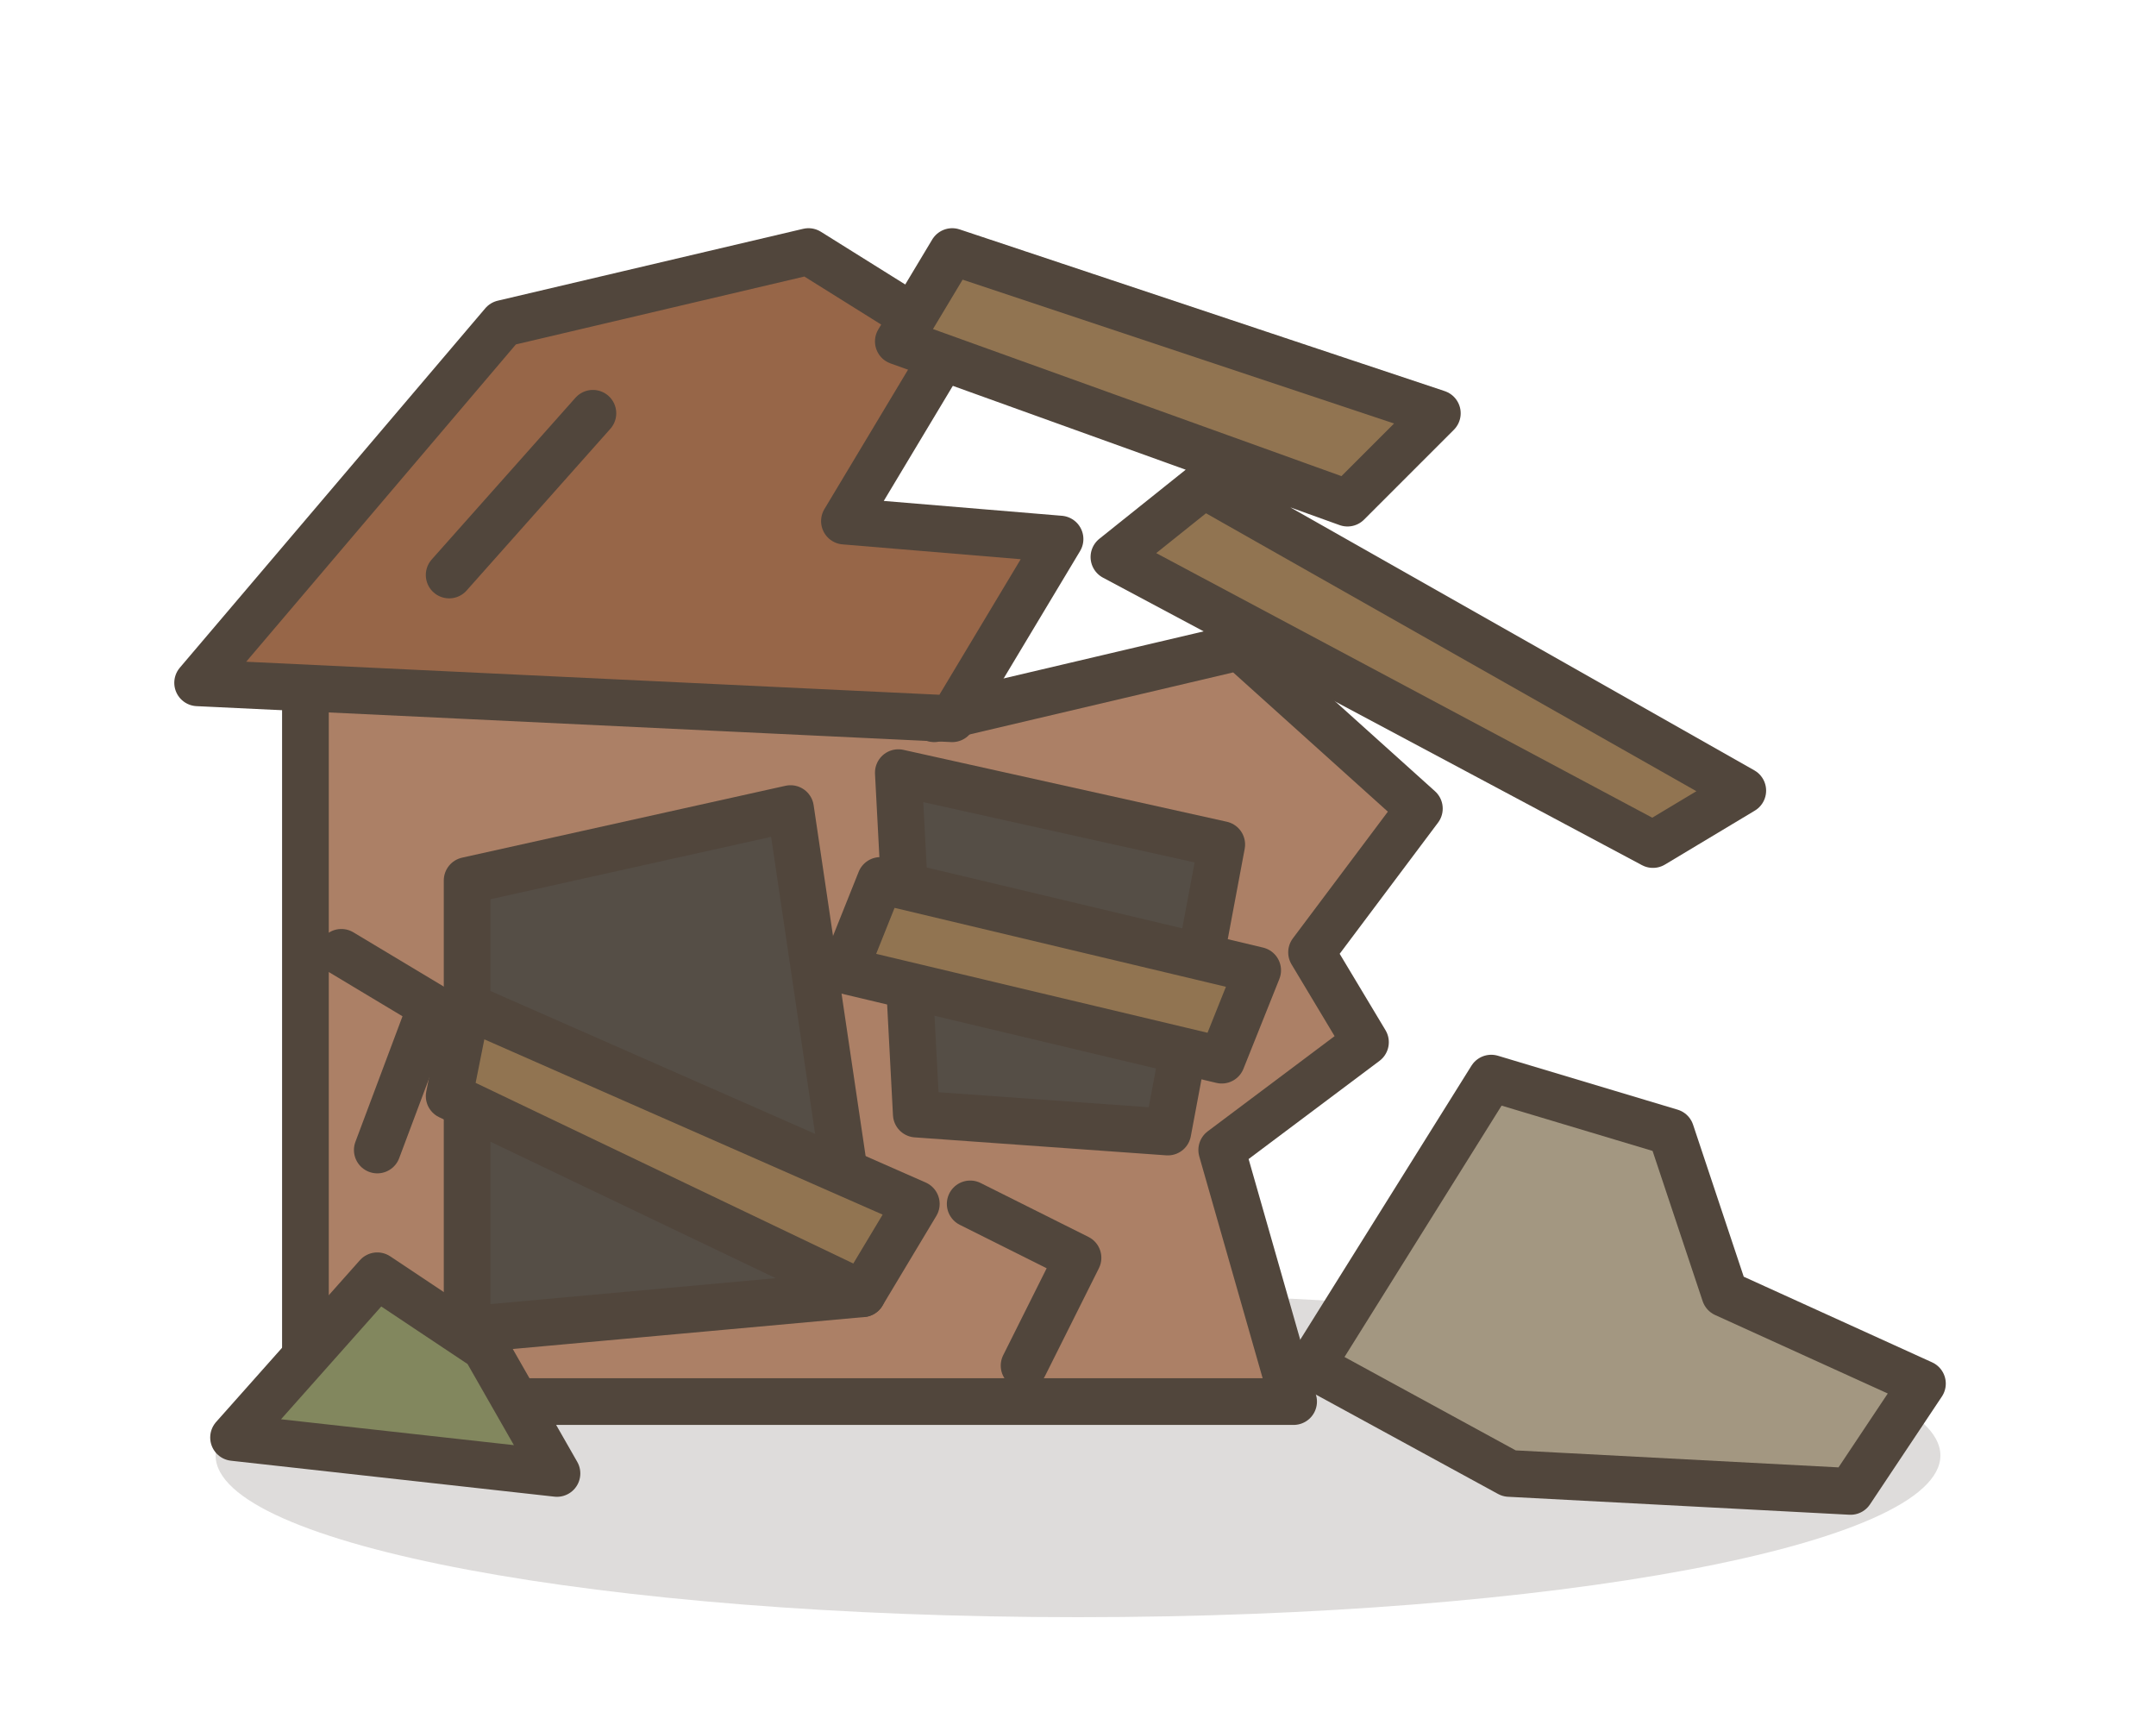
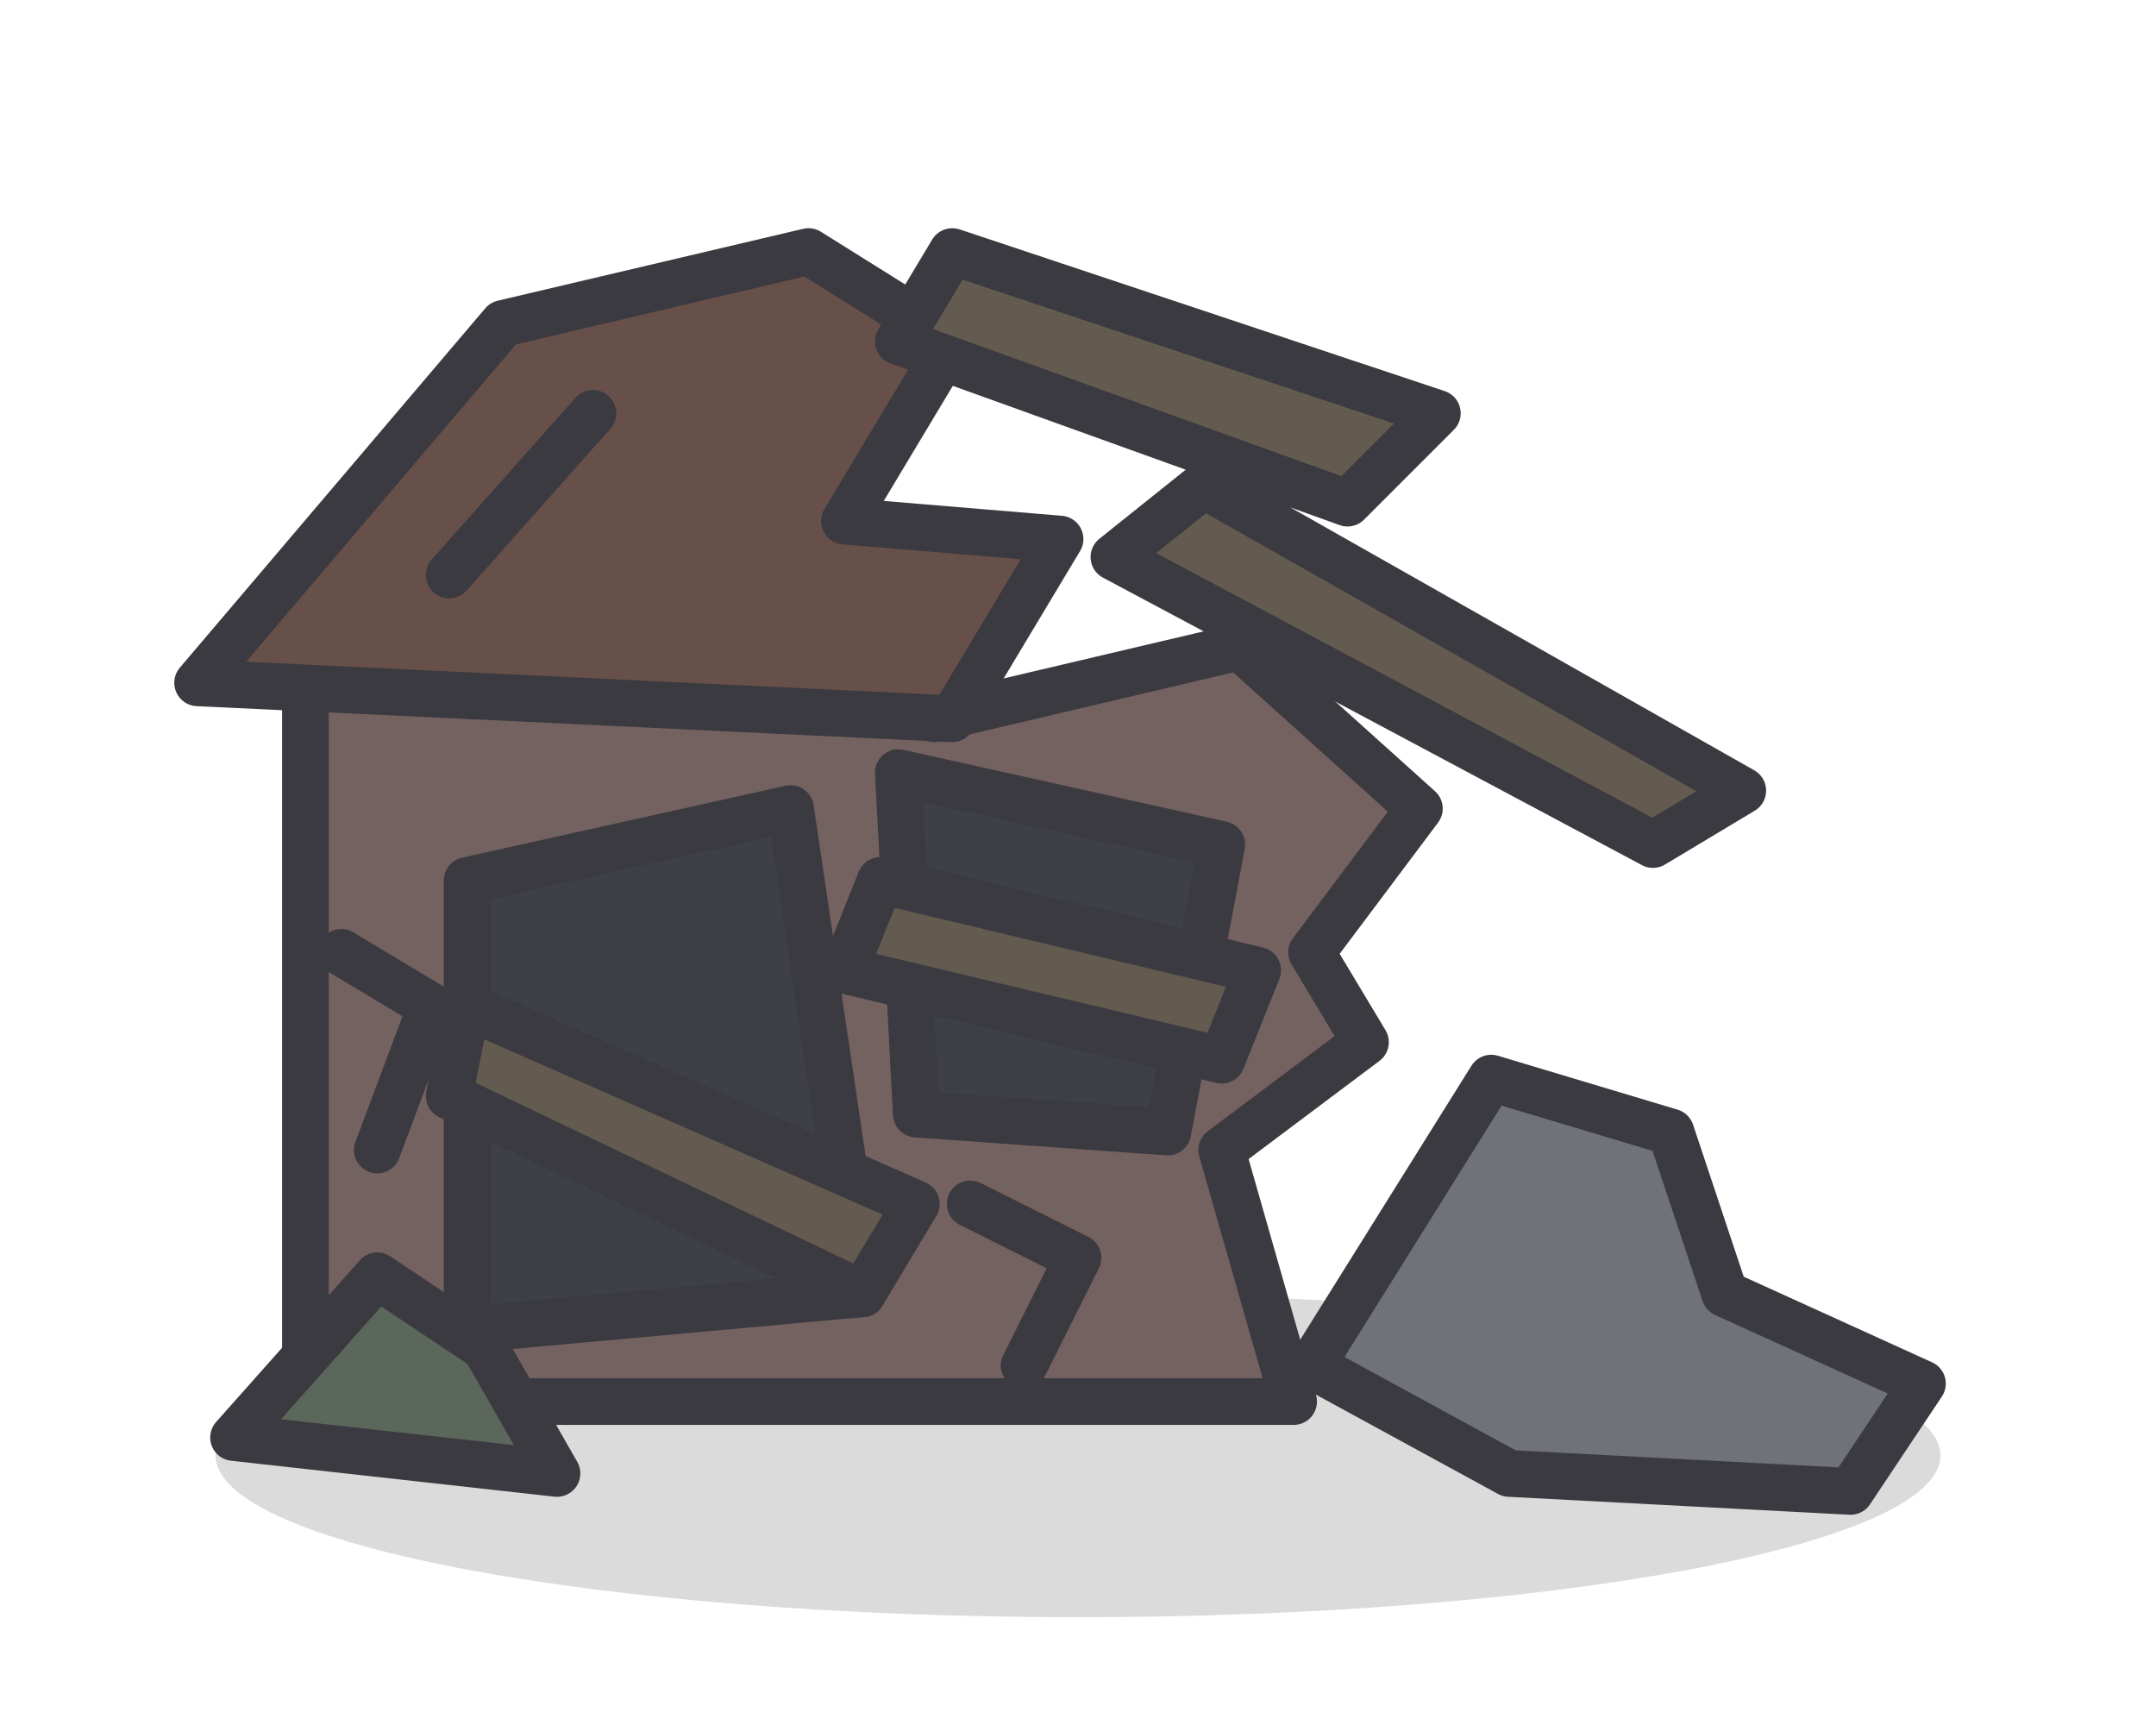
<svg xmlns="http://www.w3.org/2000/svg" width="120" height="96" viewBox="0 0 120 96">
-   <ellipse cx="60" cy="81" rx="48" ry="9" fill="#473f38" opacity=".18" />
-   <g stroke="#51463c" stroke-width="2.6" stroke-linejoin="round" stroke-linecap="round">
-     <path d="M17 78V37l19-5 16 8 17-4 10 9-6 8 3 5-8 6 4 14z" fill="#ac8066" />
-     <path d="M26 74V49l18-4 4 27z" fill="#554e46" />
-     <path d="m50 43 18 4-3 16-14-1z" fill="#554e46" />
-     <path d="m11 38 17-20 17-4 8 5-6 10 12 1-6 10z" fill="#976648" />
-     <path d="m53 14 27 9-5 5-25-9zm14 13 30 17-5 3-30-16z" fill="#917451" />
-     <path d="m26 56 25 11-3 5-23-11zm23-7 21 5-2 5-21-5z" fill="#917451" />
-     <path d="m73 76 10-16 10 3 3 9 11 5-4 6-19-1z" fill="#a39781" />
+   <ellipse cx="60" cy="81" rx="48" ry="9" fill="#35353d" opacity=".18" />
+   <g stroke="#3b3a40" stroke-width="2.6" stroke-linejoin="round" stroke-linecap="round">
+     <path d="M17 78V37l19-5 16 8 17-4 10 9-6 8 3 5-8 6 4 14z" fill="#746261" />
+     <path d="M26 74V49l18-4 4 27z" fill="#3e4048" />
+     <path d="m50 43 18 4-3 16-14-1z" fill="#3e4048" />
+     <path d="m11 38 17-20 17-4 8 5-6 10 12 1-6 10z" fill="#675049" />
+     <path d="m53 14 27 9-5 5-25-9zm14 13 30 17-5 3-30-16z" fill="#635a50" />
+     <path d="m26 56 25 11-3 5-23-11zm23-7 21 5-2 5-21-5z" fill="#635a50" />
+     <path d="m73 76 10-16 10 3 3 9 11 5-4 6-19-1z" fill="#6f7276" />
    <path d="m19 53 5 3-3 8m33 3 6 3-3 6M33 23l-8 9" fill="none" />
-     <path d="m13 80 8-9 6 4 4 7z" fill="#82875e" />
+     <path d="m13 80 8-9 6 4 4 7z" fill="#5a675a" />
  </g>
</svg>
